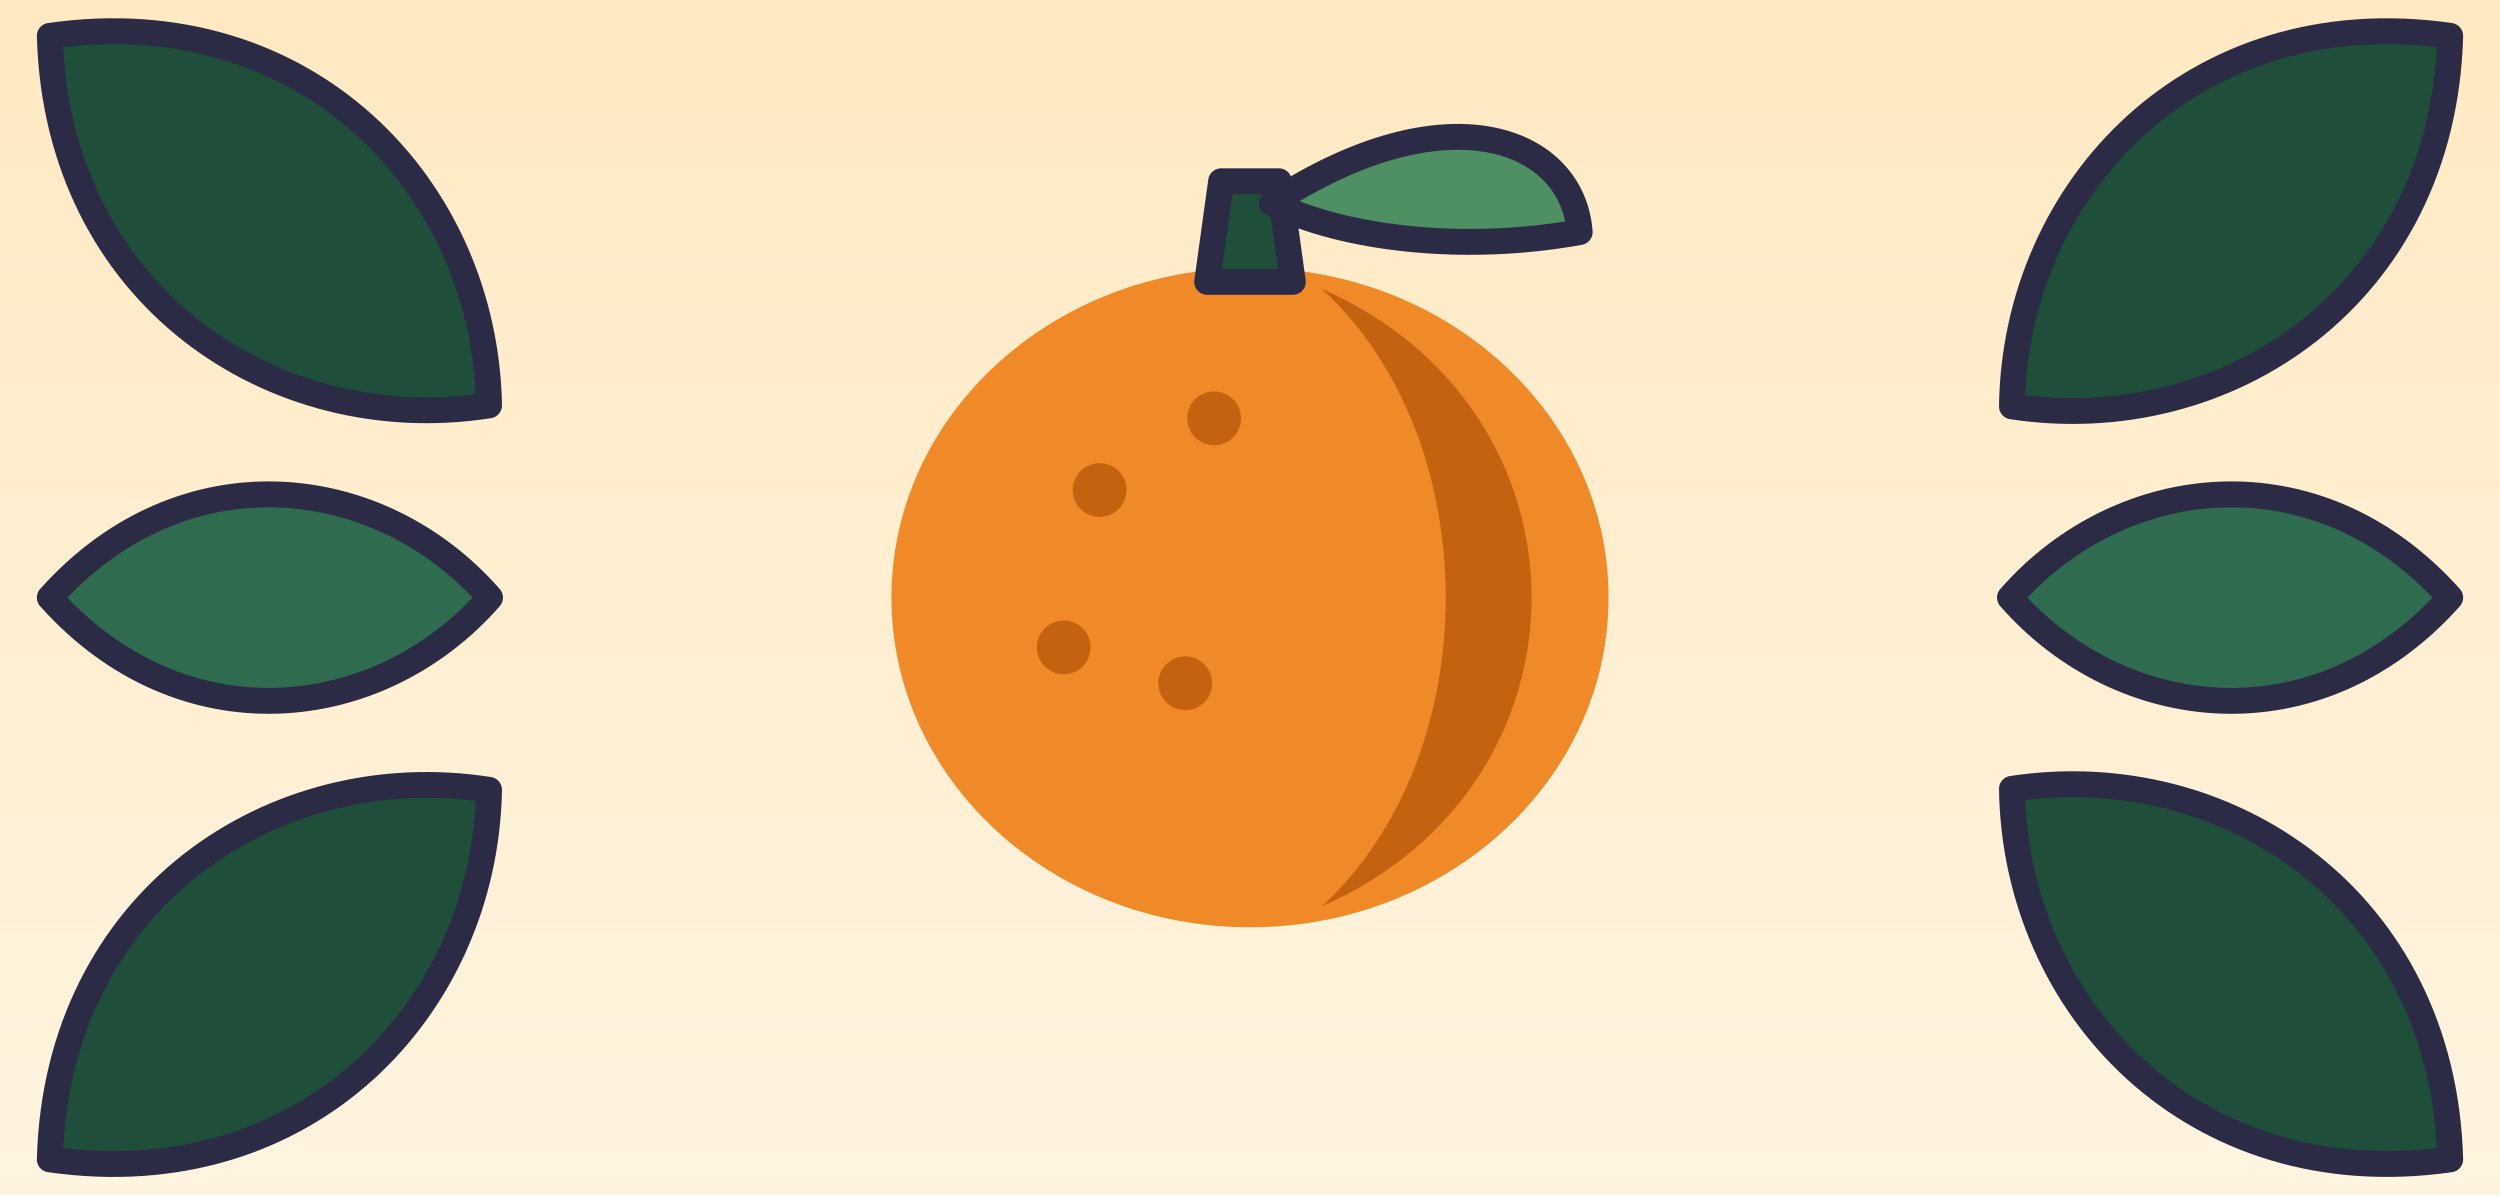
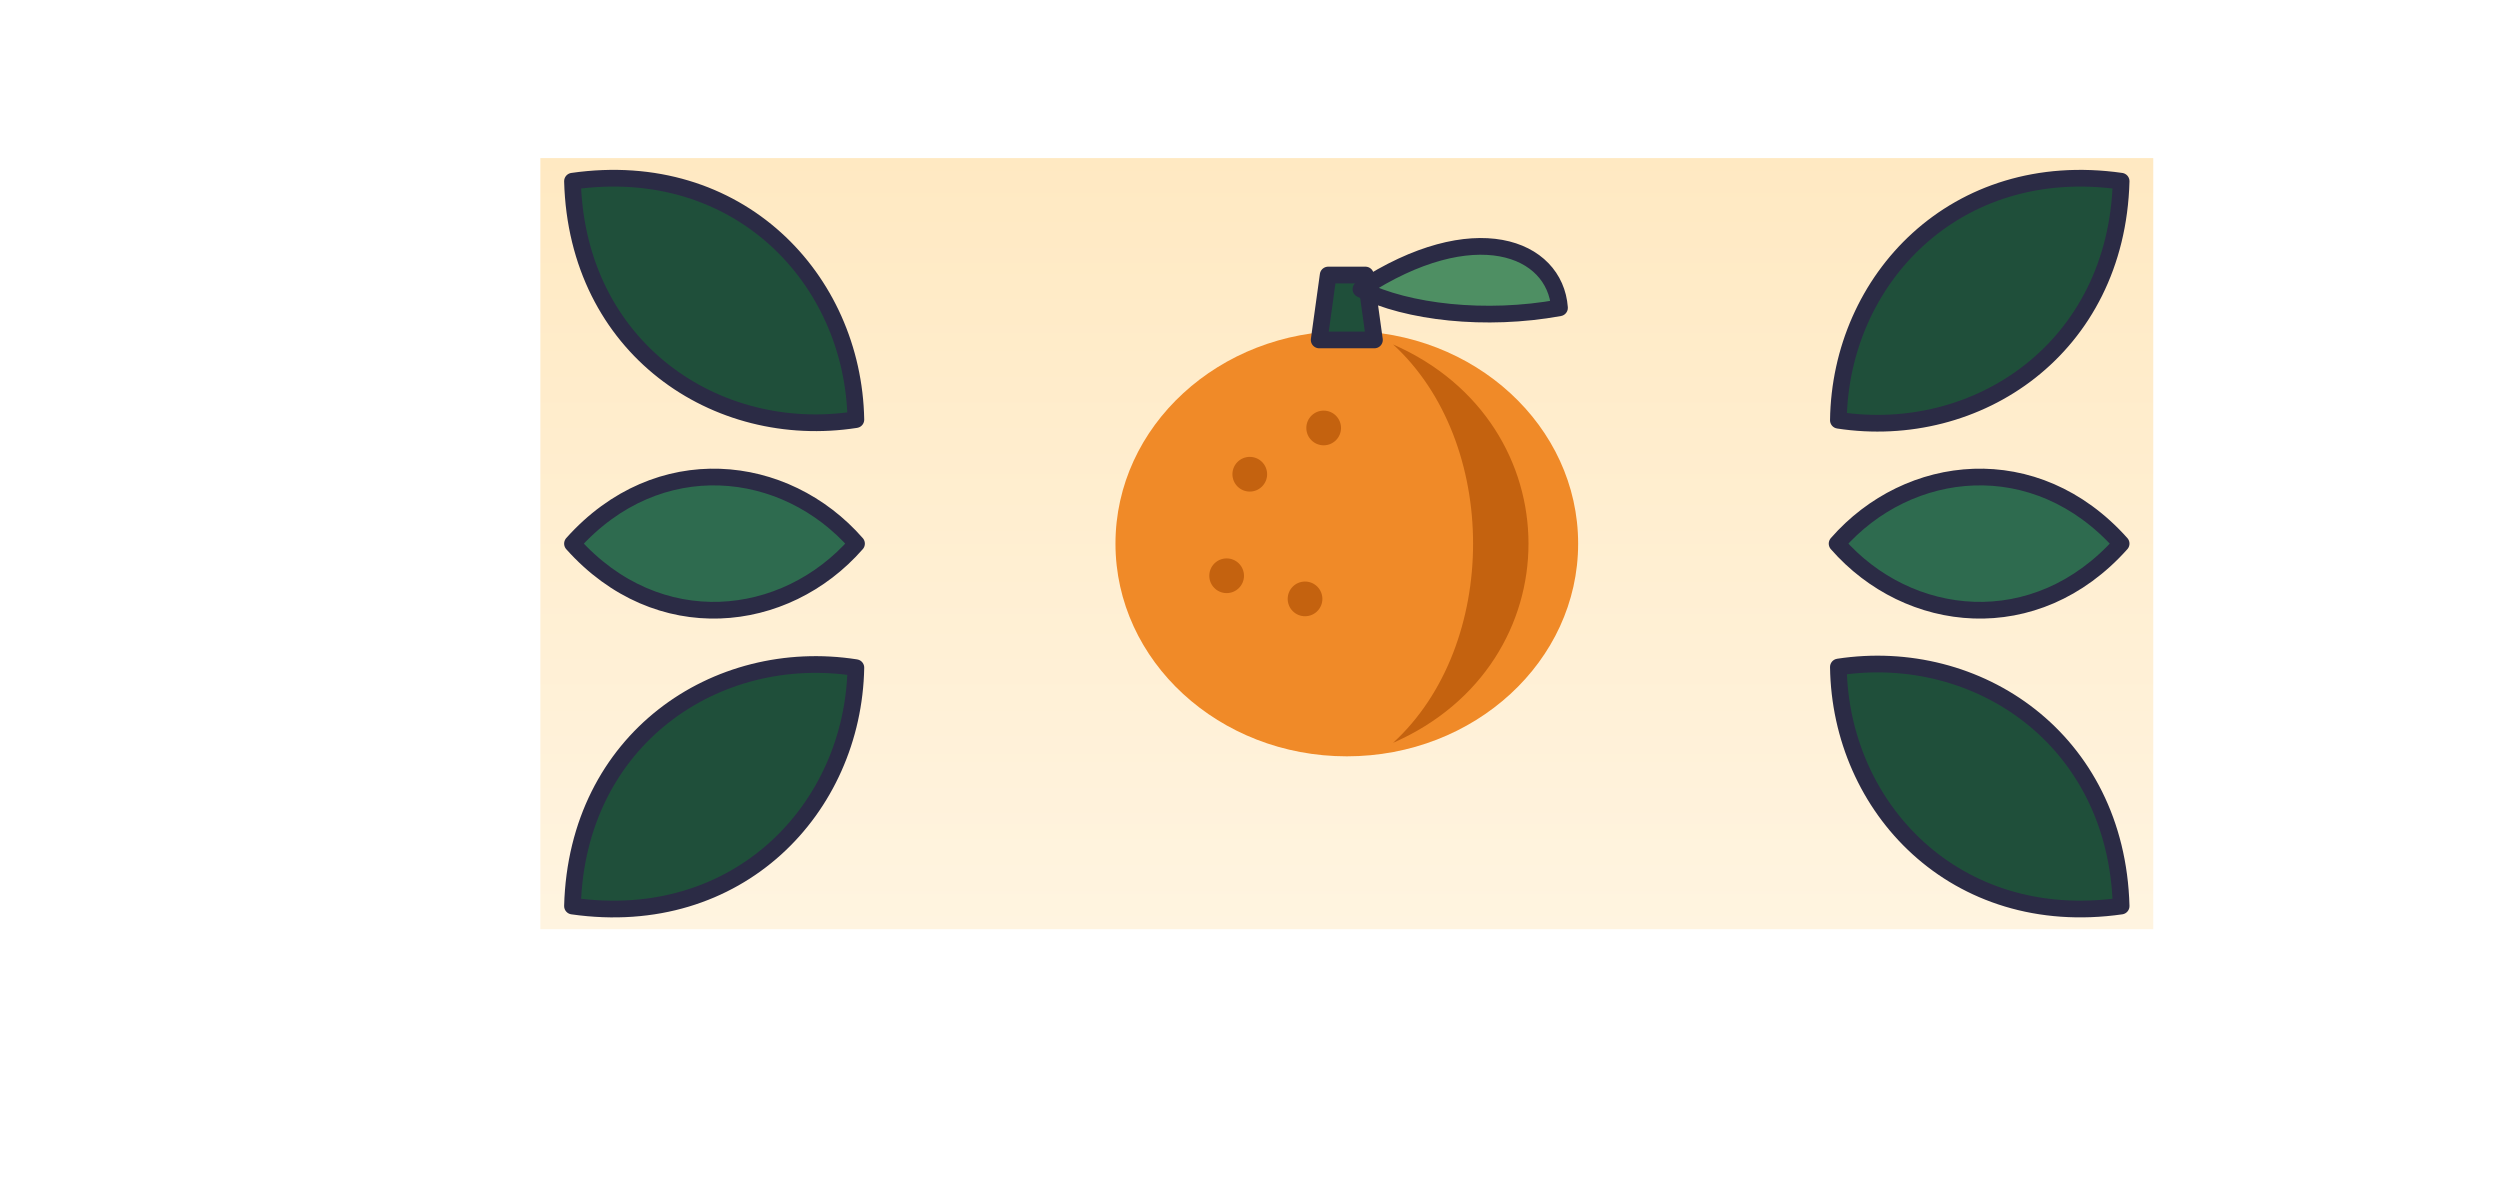
- <svg xmlns="http://www.w3.org/2000/svg" viewBox="0 0 251 120" width="251" height="120" role="img" aria-label="제주 감귤" data-landmark="hallasan">
+ <svg xmlns="http://www.w3.org/2000/svg" viewBox="-84.09 -24.60 389.05 186.00" width="251" height="120" role="img" aria-label="제주 감귤" data-landmark="hallasan">
  <defs>
    <linearGradient id="sky" x1="0" y1="0" x2="0" y2="1">
      <stop offset="0" stop-color="#FFE9C2" />
      <stop offset="1" stop-color="#FFF4E0" />
    </linearGradient>
  </defs>
  <rect width="251" height="120" fill="url(#sky)" />
  <path d="M5.0,3.6 C30.8,-0.1 48.7,18.8 49.1,40.7 C27.4,44.1 5.7,29.6 5.0,3.6 Z" fill="#1F4F3A" />
  <path d="M246.0,3.6 C245.3,29.6 223.6,44.1 202.0,40.8 C202.3,18.9 220.2,-0.1 246.0,3.6 Z" fill="#1F4F3A" />
  <path d="M5.0,116.4 C5.7,90.4 27.4,75.9 49.1,79.3 C48.7,101.2 30.8,120.1 5.0,116.4 Z" fill="#1F4F3A" />
  <path d="M246.0,116.4 C220.2,120.1 202.3,101.1 202.0,79.2 C223.6,75.9 245.3,90.4 246.0,116.4 Z" fill="#1F4F3A" />
  <path d="M5.0,60.0 C18.3,45.1 38.1,47.3 49.2,60.0 C38.1,72.7 18.3,74.9 5.0,60.0 Z" fill="#2E6B4F" />
  <path d="M246.0,60.0 C232.7,74.9 212.9,72.7 201.8,60.0 C212.9,47.3 232.7,45.1 246.0,60.0 Z" fill="#2E6B4F" />
  <ellipse cx="125.5" cy="60.0" rx="36.0" ry="33.1" fill="#F08A28" />
  <path d="M132.7,29.0 C160.8,41.3 160.8,78.7 132.7,91.0 C149.3,75.8 149.3,44.2 132.7,29.0 Z" fill="#C4620F" />
  <g fill="#C4620F">
    <circle cx="110.4" cy="49.2" r="2.7" />
    <circle cx="119.0" cy="68.6" r="2.7" />
    <circle cx="106.8" cy="65.0" r="2.7" />
    <circle cx="121.9" cy="42.0" r="2.7" />
  </g>
  <path d="M121.2,28.3 L129.8,28.3 L128.4,18.2 L122.6,18.2 Z" fill="#1F4F3A" />
  <path d="M127.7,20.4 C145.3,8.9 157.9,13.9 158.6,23.3 C147.1,25.4 134.9,24.0 127.7,20.4 Z" fill="#4E8F63" />
  <g fill="none" stroke="#2B2B45" stroke-width="2.6" stroke-linejoin="round" stroke-linecap="round">
    <path d="M5.0,3.6 C30.8,-0.1 48.7,18.8 49.1,40.7 C27.4,44.1 5.7,29.6 5.0,3.6 Z" />
    <path d="M246.0,3.6 C245.3,29.6 223.6,44.1 202.0,40.8 C202.3,18.9 220.2,-0.1 246.0,3.6 Z" />
    <path d="M5.0,116.4 C5.7,90.4 27.4,75.9 49.1,79.3 C48.7,101.2 30.8,120.1 5.0,116.4 Z" />
    <path d="M246.0,116.4 C220.2,120.1 202.3,101.1 202.0,79.2 C223.6,75.9 245.3,90.4 246.0,116.4 Z" />
    <path d="M5.0,60.0 C18.3,45.1 38.1,47.3 49.2,60.0 C38.1,72.7 18.3,74.9 5.0,60.0 Z" />
    <path d="M246.0,60.0 C232.7,74.9 212.9,72.7 201.8,60.0 C212.9,47.3 232.7,45.1 246.0,60.0 Z" />
    <path d="M121.2,28.3 L129.8,28.3 L128.4,18.2 L122.6,18.2 Z" />
    <path d="M127.7,20.4 C145.3,8.9 157.9,13.9 158.6,23.3 C147.1,25.4 134.9,24.0 127.7,20.4 Z" />
  </g>
</svg>
